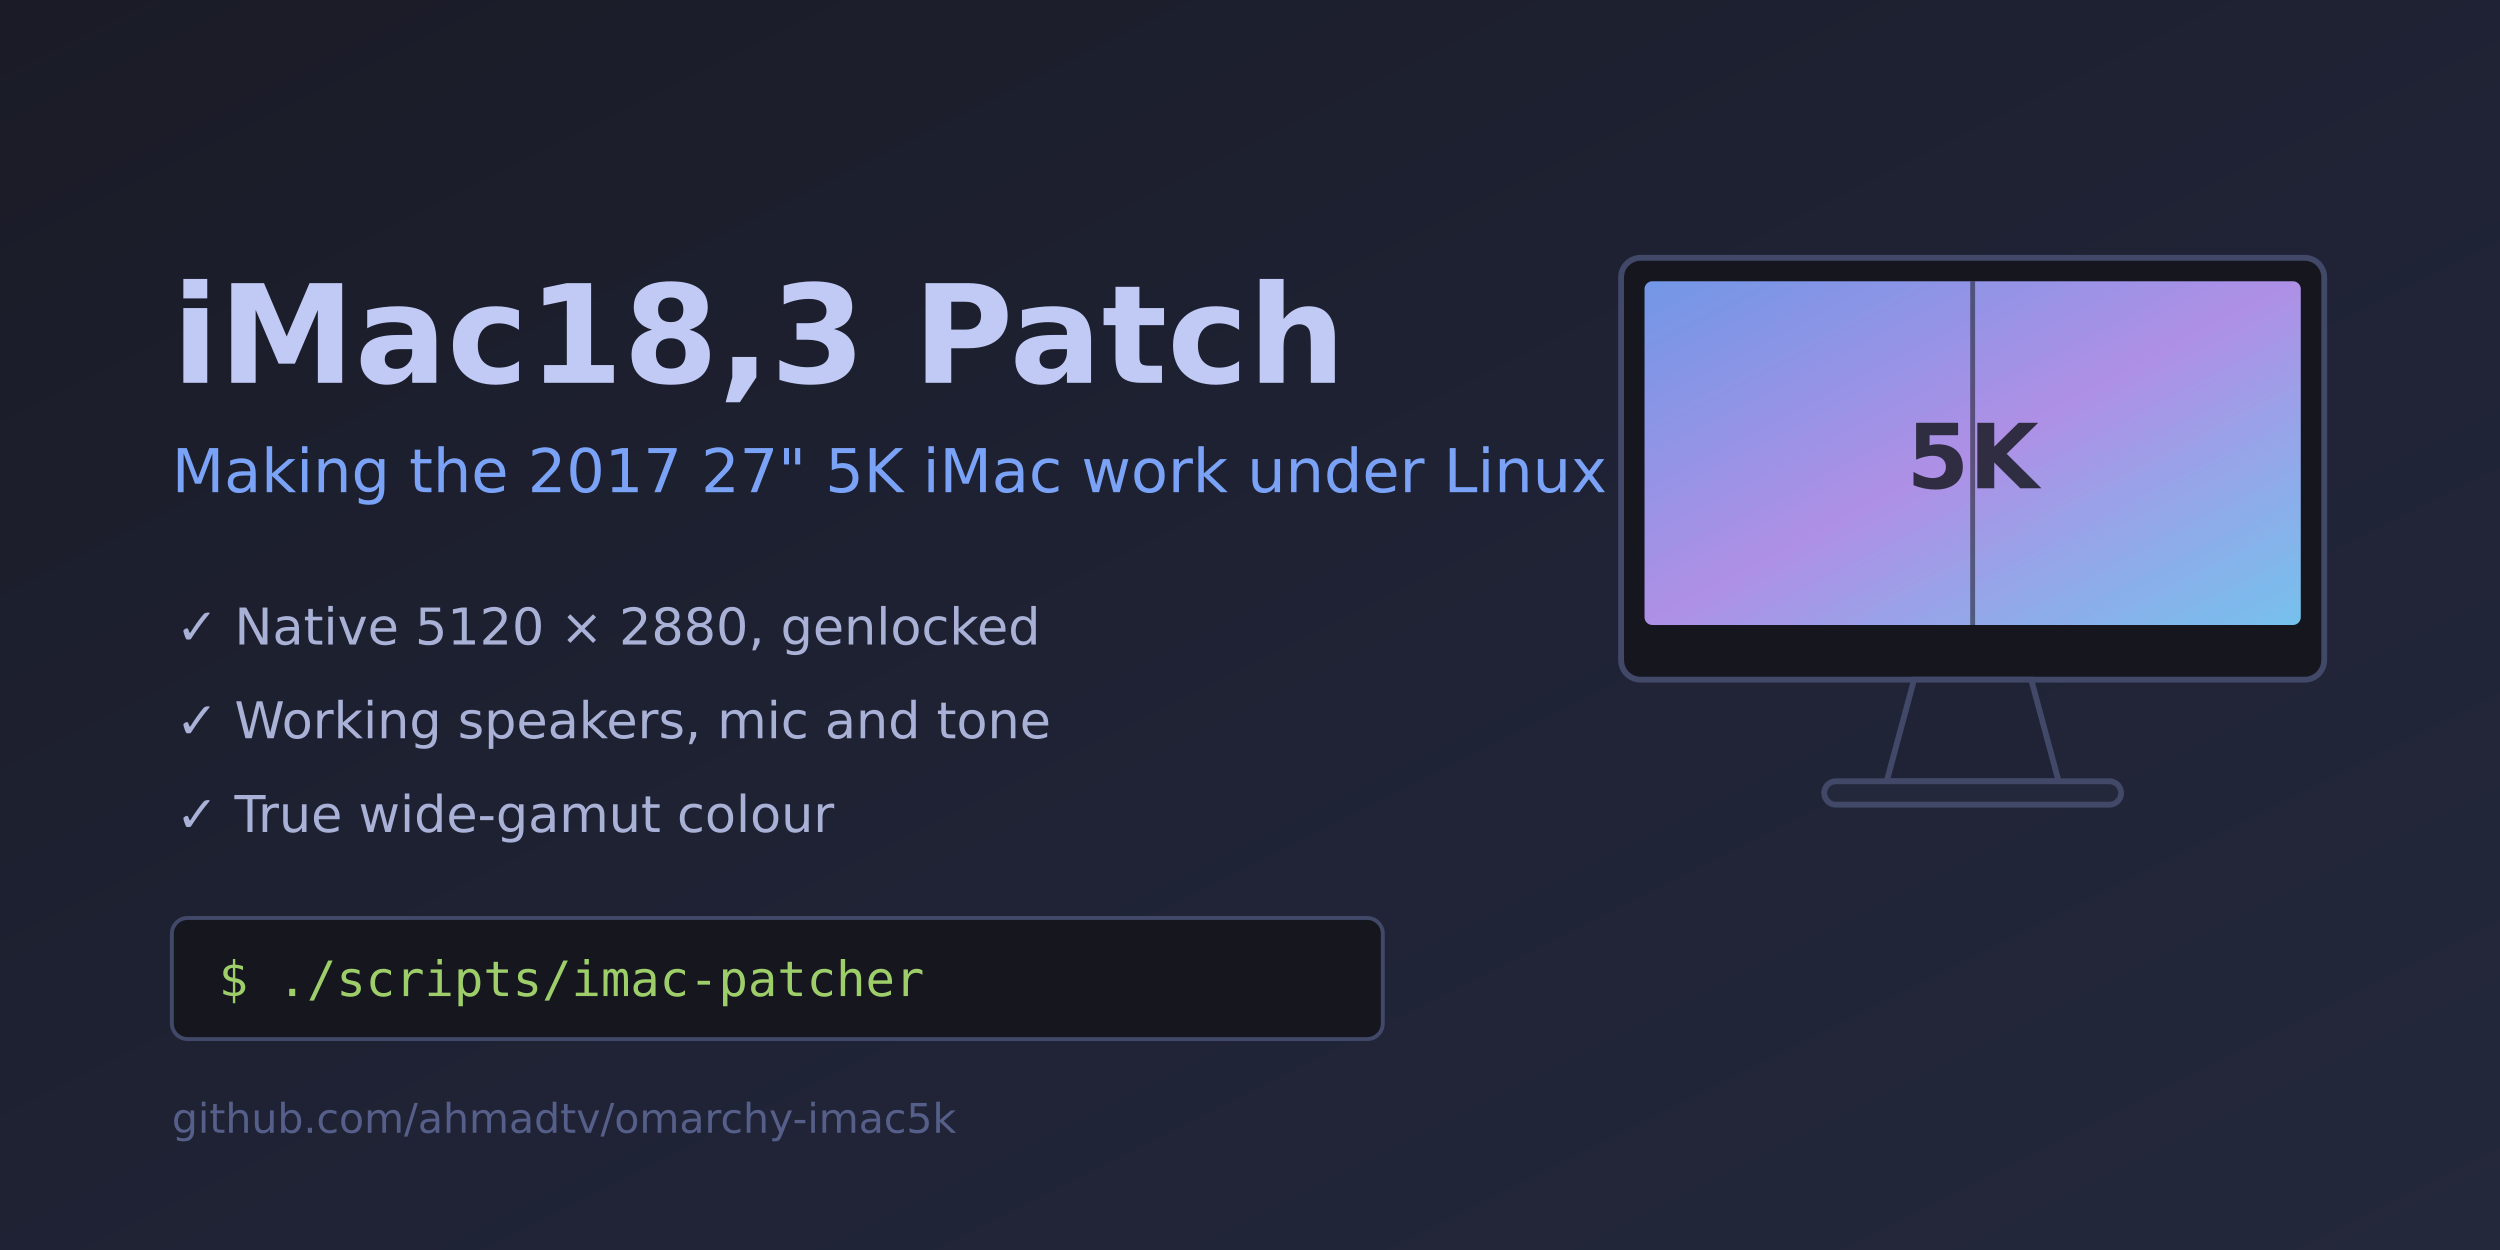
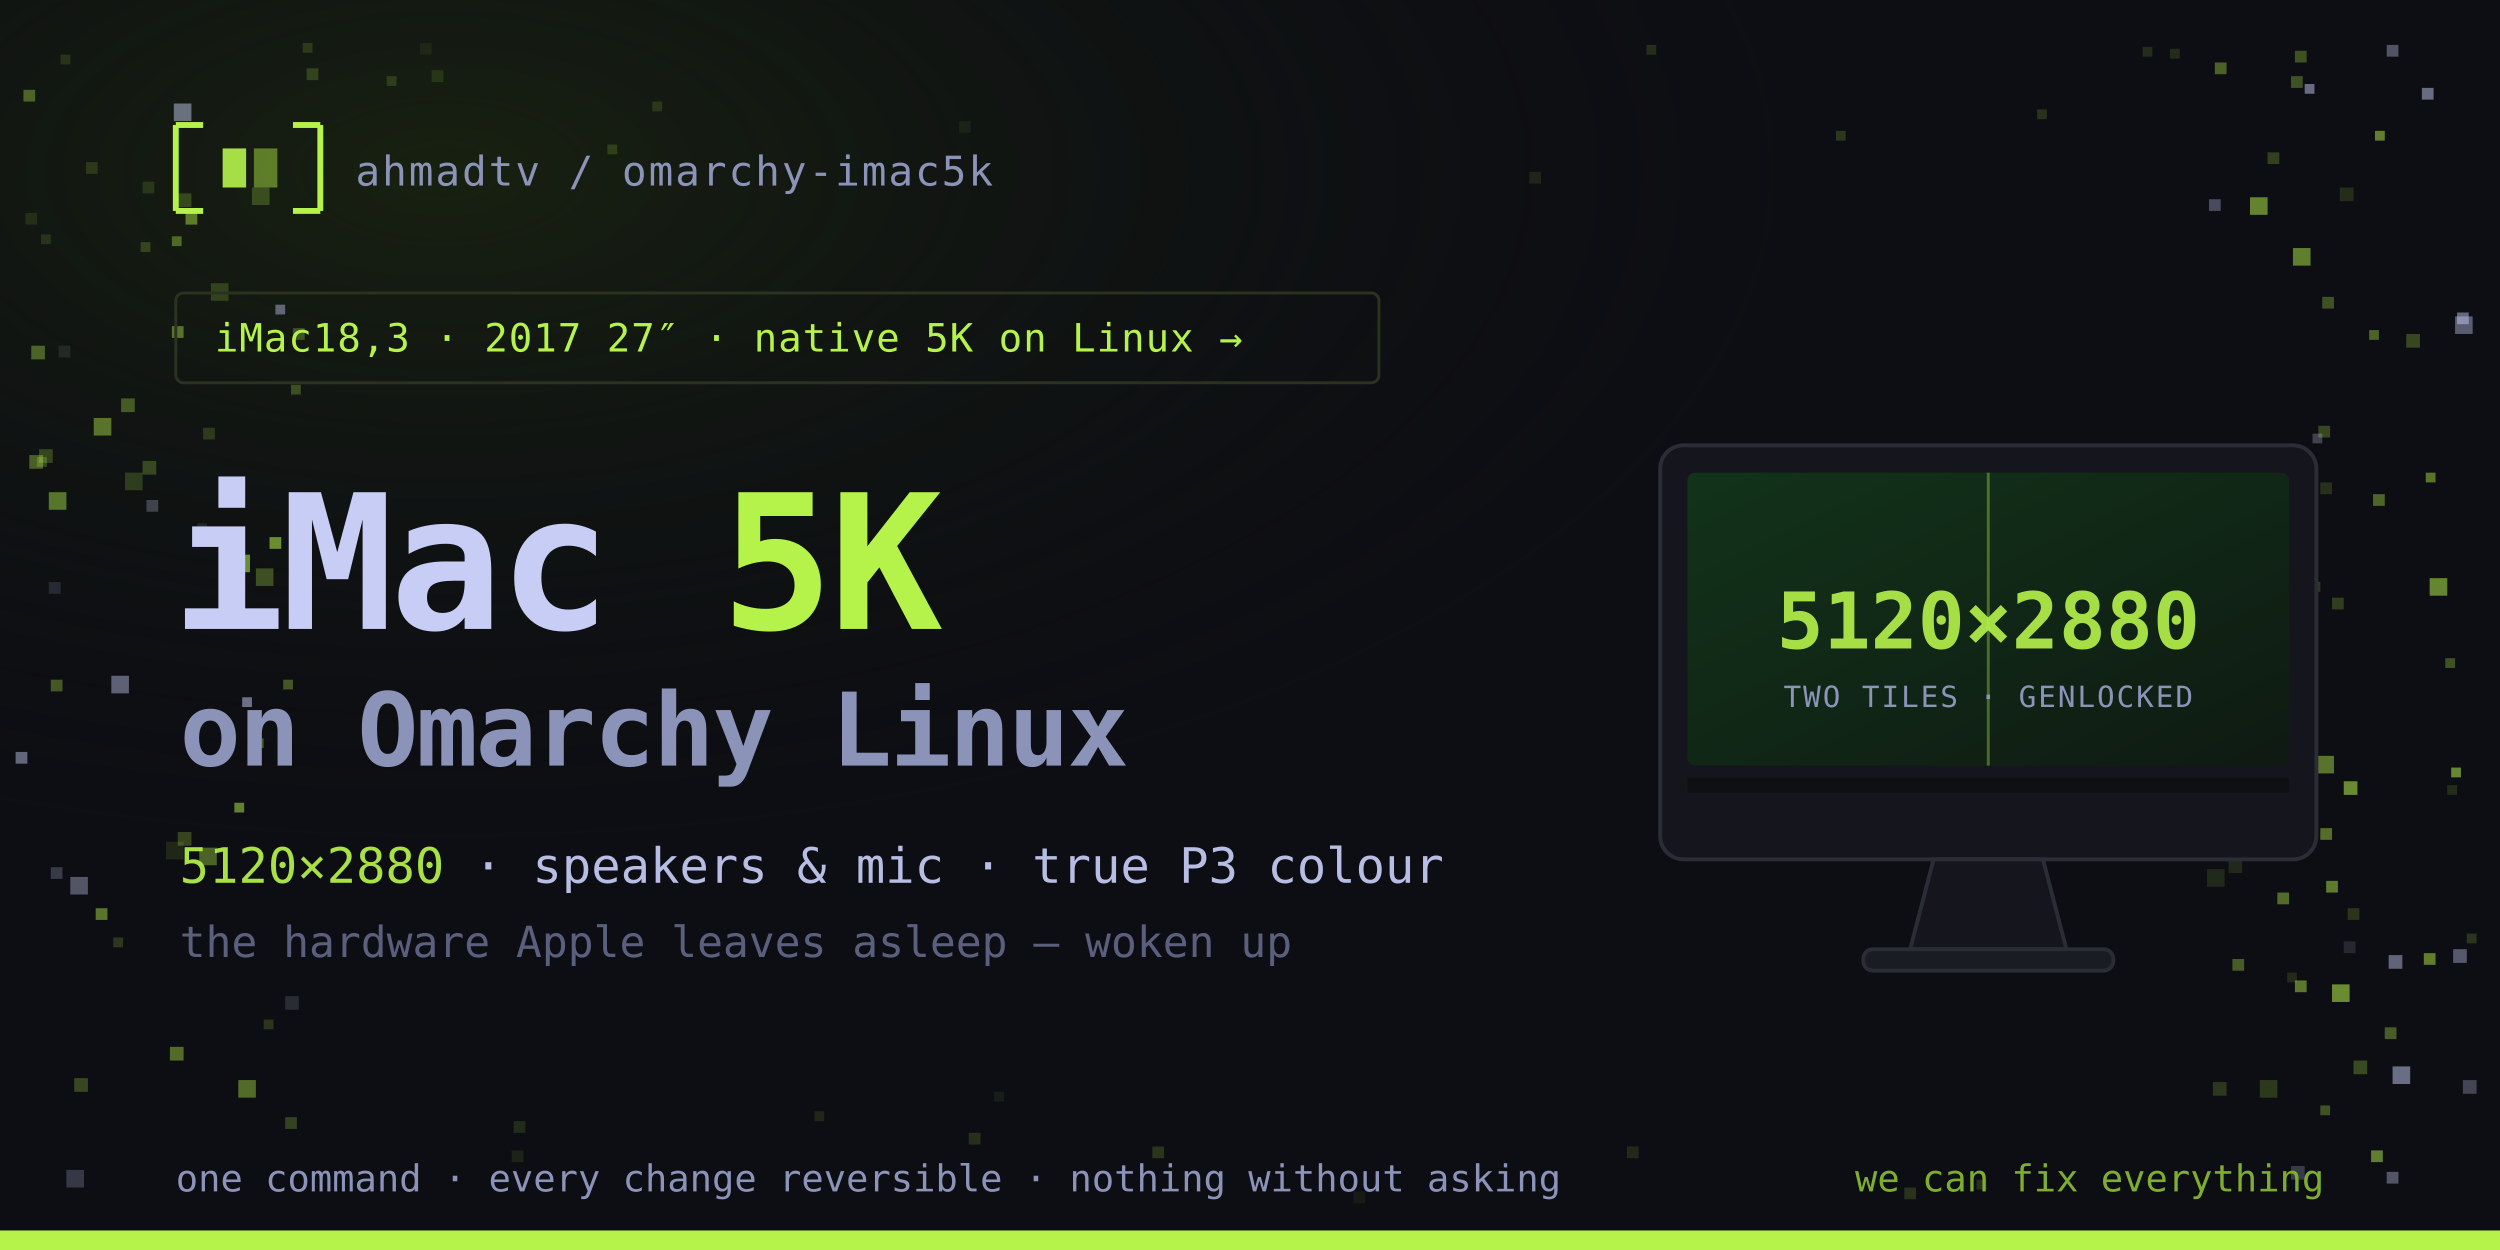
- <svg xmlns="http://www.w3.org/2000/svg" width="1280" height="640" viewBox="0 0 1280 640" font-family="DejaVu Sans, Helvetica, Arial, sans-serif">
+ <svg xmlns="http://www.w3.org/2000/svg" width="1280" height="640" viewBox="0 0 1280 640" font-family="DejaVu Sans Mono, monospace">
  <defs>
-     <linearGradient id="bg" x1="0" y1="0" x2="1" y2="1">
-       <stop offset="0%" stop-color="#1a1b26" />
-       <stop offset="55%" stop-color="#1f2335" />
-       <stop offset="100%" stop-color="#24283b" />
-     </linearGradient>
-     <linearGradient id="screen" x1="0" y1="0" x2="1" y2="1">
-       <stop offset="0%" stop-color="#7aa2f7" />
-       <stop offset="50%" stop-color="#bb9af7" />
-       <stop offset="100%" stop-color="#7dcfff" />
+     <radialGradient id="glow" cx="18%" cy="14%" r="55%">
+       <stop offset="0%" stop-color="#1a2410" stop-opacity="0.85" />
+       <stop offset="100%" stop-color="#0d0e13" stop-opacity="0" />
+     </radialGradient>
+     <linearGradient id="tile" x1="0" y1="0" x2="1" y2="1">
+       <stop offset="0%" stop-color="#12331a" />
+       <stop offset="100%" stop-color="#0f1a12" />
    </linearGradient>
  </defs>
-   <rect width="1280" height="640" fill="url(#bg)" />
-   <g transform="translate(830,132)">
-     <rect x="0" y="0" width="360" height="216" rx="10" fill="#15161e" stroke="#414868" stroke-width="3" />
-     <rect x="12" y="12" width="336" height="176" rx="4" fill="url(#screen)" opacity="0.92" />
-     <line x1="180" y1="12" x2="180" y2="188" stroke="#1a1b26" stroke-width="2.5" opacity="0.55" />
-     <rect x="12" y="196" width="336" height="8" fill="#15161e" />
-     <path d="M 150 216 L 210 216 L 224 268 L 136 268 Z" fill="#1f2335" stroke="#414868" stroke-width="3" />
-     <rect x="104" y="268" width="152" height="12" rx="6" fill="#24283b" stroke="#414868" stroke-width="3" />
-     <text x="180" y="118" font-size="46" font-weight="700" fill="#1a1b26" text-anchor="middle" opacity="0.85">5K</text>
+   <rect width="1280" height="640" fill="#0d0e13" />
+   <rect width="1280" height="640" fill="url(#glow)" />
+   <rect x="8" y="385" width="6" height="6" fill="#c7cdf5" opacity="0.46" />
+   <rect x="31" y="28" width="5" height="5" fill="#b6f34a" opacity="0.13" />
+   <rect x="1188" y="566" width="5" height="5" fill="#b6f34a" opacity="0.3" />
+   <rect x="1141" y="440" width="7" height="7" fill="#b6f34a" opacity="0.12" />
+   <rect x="91" y="426" width="7" height="7" fill="#b6f34a" opacity="0.24" />
+   <rect x="1137" y="404" width="6" height="6" fill="#b6f34a" opacity="0.38" />
+   <rect x="75" y="256" width="6" height="6" fill="#c7cdf5" opacity="0.26" />
+   <rect x="25" y="252" width="9" height="9" fill="#b6f34a" opacity="0.44" />
+   <rect x="149" y="197" width="5" height="5" fill="#b6f34a" opacity="0.26" />
+   <rect x="1202" y="465" width="6" height="6" fill="#b6f34a" opacity="0.17" />
+   <rect x="1256" y="486" width="7" height="7" fill="#c7cdf5" opacity="0.39" />
+   <rect x="88" y="167" width="6" height="6" fill="#b6f34a" opacity="0.42" />
+   <rect x="1189" y="152" width="6" height="6" fill="#b6f34a" opacity="0.29" />
+   <rect x="1222" y="23" width="6" height="6" fill="#c7cdf5" opacity="0.36" />
+   <rect x="1253" y="402" width="5" height="5" fill="#b6f34a" opacity="0.14" />
+   <rect x="1221" y="526" width="6" height="6" fill="#b6f34a" opacity="0.34" />
+   <rect x="1188" y="424" width="6" height="6" fill="#b6f34a" opacity="0.42" />
+   <rect x="73" y="236" width="7" height="7" fill="#b6f34a" opacity="0.24" />
+   <rect x="1263" y="478" width="5" height="5" fill="#b6f34a" opacity="0.17" />
+   <rect x="1152" y="101" width="9" height="9" fill="#b6f34a" opacity="0.51" />
+   <rect x="1198" y="96" width="7" height="7" fill="#b6f34a" opacity="0.14" />
+   <rect x="1255" y="393" width="5" height="5" fill="#b6f34a" opacity="0.53" />
+   <rect x="1157" y="553" width="9" height="9" fill="#b6f34a" opacity="0.19" />
+   <rect x="141" y="156" width="5" height="5" fill="#c7cdf5" opacity="0.43" />
+   <rect x="21" y="120" width="5" height="5" fill="#b6f34a" opacity="0.13" />
+   <rect x="1232" y="171" width="7" height="7" fill="#b6f34a" opacity="0.25" />
+   <rect x="1161" y="78" width="6" height="6" fill="#b6f34a" opacity="0.22" />
+   <rect x="1257" y="162" width="9" height="9" fill="#c7cdf5" opacity="0.41" />
+   <rect x="48" y="214" width="9" height="9" fill="#b6f34a" opacity="0.43" />
+   <rect x="1175" y="502" width="6" height="6" fill="#b6f34a" opacity="0.46" />
+   <rect x="26" y="348" width="6" height="6" fill="#b6f34a" opacity="0.32" />
+   <rect x="1133" y="554" width="7" height="7" fill="#b6f34a" opacity="0.18" />
+   <rect x="13" y="109" width="6" height="6" fill="#b6f34a" opacity="0.11" />
+   <rect x="85" y="431" width="9" height="9" fill="#b6f34a" opacity="0.11" />
+   <rect x="145" y="348" width="5" height="5" fill="#b6f34a" opacity="0.32" />
+   <rect x="130" y="378" width="5" height="5" fill="#b6f34a" opacity="0.32" />
+   <rect x="150" y="168" width="6" height="6" fill="#b6f34a" opacity="0.27" />
+   <rect x="62" y="204" width="7" height="7" fill="#b6f34a" opacity="0.32" />
+   <rect x="143" y="376" width="5" height="5" fill="#b6f34a" opacity="0.12" />
+   <rect x="1173" y="597" width="7" height="7" fill="#c7cdf5" opacity="0.23" />
+   <rect x="49" y="465" width="6" height="6" fill="#b6f34a" opacity="0.45" />
+   <rect x="1134" y="32" width="6" height="6" fill="#b6f34a" opacity="0.36" />
+   <rect x="58" y="480" width="5" height="5" fill="#b6f34a" opacity="0.18" />
+   <rect x="1216" y="67" width="5" height="5" fill="#b6f34a" opacity="0.49" />
+   <rect x="95" y="109" width="6" height="6" fill="#b6f34a" opacity="0.45" />
+   <rect x="1171" y="498" width="5" height="5" fill="#b6f34a" opacity="0.13" />
+   <rect x="146" y="572" width="6" height="6" fill="#b6f34a" opacity="0.23" />
+   <rect x="1180" y="43" width="5" height="5" fill="#c7cdf5" opacity="0.49" />
+   <rect x="124" y="357" width="5" height="5" fill="#c7cdf5" opacity="0.51" />
+   <rect x="1186" y="387" width="9" height="9" fill="#b6f34a" opacity="0.44" />
+   <rect x="1131" y="102" width="6" height="6" fill="#c7cdf5" opacity="0.32" />
+   <rect x="1242" y="242" width="5" height="5" fill="#b6f34a" opacity="0.44" />
+   <rect x="30" y="177" width="6" height="6" fill="#c7cdf5" opacity="0.1" />
+   <rect x="101" y="268" width="5" height="5" fill="#c7cdf5" opacity="0.11" />
+   <rect x="72" y="124" width="5" height="5" fill="#b6f34a" opacity="0.2" />
+   <rect x="25" y="298" width="6" height="6" fill="#c7cdf5" opacity="0.14" />
+   <rect x="1244" y="296" width="9" height="9" fill="#b6f34a" opacity="0.52" />
+   <rect x="1252" y="337" width="5" height="5" fill="#b6f34a" opacity="0.3" />
+   <rect x="38" y="552" width="7" height="7" fill="#b6f34a" opacity="0.25" />
+   <rect x="1223" y="489" width="7" height="7" fill="#c7cdf5" opacity="0.45" />
+   <rect x="1134" y="311" width="7" height="7" fill="#b6f34a" opacity="0.37" />
+   <rect x="1200" y="482" width="6" height="6" fill="#c7cdf5" opacity="0.13" />
+   <rect x="1130" y="445" width="9" height="9" fill="#b6f34a" opacity="0.12" />
+   <rect x="20" y="230" width="7" height="7" fill="#b6f34a" opacity="0.23" />
+   <rect x="1213" y="169" width="5" height="5" fill="#b6f34a" opacity="0.37" />
+   <rect x="1172" y="366" width="6" height="6" fill="#c7cdf5" opacity="0.54" />
+   <rect x="135" y="522" width="5" height="5" fill="#b6f34a" opacity="0.17" />
+   <rect x="1146" y="245" width="7" height="7" fill="#b6f34a" opacity="0.22" />
+   <rect x="16" y="177" width="7" height="7" fill="#b6f34a" opacity="0.35" />
+   <rect x="1140" y="269" width="6" height="6" fill="#b6f34a" opacity="0.12" />
+   <rect x="1183" y="298" width="5" height="5" fill="#b6f34a" opacity="0.2" />
+   <rect x="1173" y="39" width="6" height="6" fill="#b6f34a" opacity="0.3" />
+   <rect x="1184" y="222" width="5" height="5" fill="#c7cdf5" opacity="0.27" />
+   <rect x="1205" y="543" width="7" height="7" fill="#b6f34a" opacity="0.26" />
+   <rect x="1214" y="589" width="6" height="6" fill="#b6f34a" opacity="0.49" />
+   <rect x="1261" y="553" width="7" height="7" fill="#c7cdf5" opacity="0.29" />
+   <rect x="1200" y="400" width="7" height="7" fill="#b6f34a" opacity="0.54" />
+   <rect x="146" y="510" width="7" height="7" fill="#c7cdf5" opacity="0.15" />
+   <rect x="1194" y="504" width="9" height="9" fill="#b6f34a" opacity="0.55" />
+   <rect x="57" y="346" width="9" height="9" fill="#c7cdf5" opacity="0.43" />
+   <rect x="1143" y="491" width="6" height="6" fill="#b6f34a" opacity="0.34" />
+   <rect x="108" y="145" width="9" height="9" fill="#b6f34a" opacity="0.19" />
+   <rect x="89" y="53" width="9" height="9" fill="#c7cdf5" opacity="0.48" />
+   <rect x="64" y="242" width="9" height="9" fill="#b6f34a" opacity="0.19" />
+   <rect x="1165" y="312" width="6" height="6" fill="#c7cdf5" opacity="0.41" />
+   <rect x="15" y="233" width="7" height="7" fill="#b6f34a" opacity="0.34" />
+   <rect x="1187" y="218" width="6" height="6" fill="#b6f34a" opacity="0.25" />
+   <rect x="1188" y="247" width="6" height="6" fill="#b6f34a" opacity="0.15" />
+   <rect x="19" y="234" width="5" height="5" fill="#b6f34a" opacity="0.24" />
+   <rect x="36" y="449" width="9" height="9" fill="#c7cdf5" opacity="0.37" />
+   <rect x="1174" y="127" width="9" height="9" fill="#b6f34a" opacity="0.49" />
+   <rect x="44" y="83" width="6" height="6" fill="#b6f34a" opacity="0.15" />
+   <rect x="87" y="536" width="7" height="7" fill="#b6f34a" opacity="0.41" />
+   <rect x="1169" y="233" width="9" height="9" fill="#b6f34a" opacity="0.23" />
+   <rect x="34" y="599" width="9" height="9" fill="#c7cdf5" opacity="0.22" />
+   <rect x="131" y="291" width="9" height="9" fill="#b6f34a" opacity="0.28" />
+   <rect x="119" y="284" width="9" height="9" fill="#b6f34a" opacity="0.55" />
+   <rect x="1135" y="245" width="6" height="6" fill="#c7cdf5" opacity="0.35" />
+   <rect x="91" y="99" width="7" height="7" fill="#b6f34a" opacity="0.21" />
+   <rect x="12" y="46" width="6" height="6" fill="#b6f34a" opacity="0.35" />
+   <rect x="138" y="275" width="6" height="6" fill="#b6f34a" opacity="0.55" />
+   <rect x="104" y="219" width="6" height="6" fill="#b6f34a" opacity="0.17" />
+   <rect x="1194" y="306" width="6" height="6" fill="#b6f34a" opacity="0.21" />
+   <rect x="1225" y="546" width="9" height="9" fill="#c7cdf5" opacity="0.5" />
+   <rect x="1222" y="600" width="6" height="6" fill="#c7cdf5" opacity="0.37" />
+   <rect x="88" y="121" width="5" height="5" fill="#b6f34a" opacity="0.36" />
+   <rect x="1241" y="488" width="6" height="6" fill="#b6f34a" opacity="0.49" />
+   <rect x="1240" y="45" width="6" height="6" fill="#c7cdf5" opacity="0.49" />
+   <rect x="1175" y="26" width="6" height="6" fill="#b6f34a" opacity="0.29" />
+   <rect x="1258" y="160" width="6" height="6" fill="#c7cdf5" opacity="0.47" />
+   <rect x="1191" y="451" width="6" height="6" fill="#b6f34a" opacity="0.48" />
+   <rect x="73" y="93" width="6" height="6" fill="#b6f34a" opacity="0.14" />
+   <rect x="120" y="411" width="5" height="5" fill="#b6f34a" opacity="0.5" />
+   <rect x="102" y="434" width="9" height="9" fill="#b6f34a" opacity="0.37" />
+   <rect x="1162" y="393" width="9" height="9" fill="#c7cdf5" opacity="0.22" />
+   <rect x="1166" y="457" width="6" height="6" fill="#b6f34a" opacity="0.41" />
+   <rect x="1215" y="253" width="6" height="6" fill="#b6f34a" opacity="0.38" />
+   <rect x="129" y="96" width="9" height="9" fill="#b6f34a" opacity="0.23" />
+   <rect x="122" y="553" width="9" height="9" fill="#b6f34a" opacity="0.41" />
+   <rect x="26" y="444" width="6" height="6" fill="#c7cdf5" opacity="0.23" />
+   <rect x="263" y="574" width="6" height="6" fill="#b6f34a" opacity="0.13" />
+   <rect x="155" y="22" width="5" height="5" fill="#b6f34a" opacity="0.15" />
+   <rect x="215" y="22" width="6" height="6" fill="#b6f34a" opacity="0.06" />
+   <rect x="262" y="589" width="6" height="6" fill="#b6f34a" opacity="0.09" />
+   <rect x="1043" y="56" width="5" height="5" fill="#b6f34a" opacity="0.16" />
+   <rect x="334" y="52" width="5" height="5" fill="#b6f34a" opacity="0.14" />
+   <rect x="496" y="580" width="6" height="6" fill="#b6f34a" opacity="0.15" />
+   <rect x="509" y="559" width="5" height="5" fill="#b6f34a" opacity="0.07" />
+   <rect x="157" y="35" width="6" height="6" fill="#b6f34a" opacity="0.19" />
+   <rect x="1012" y="604" width="5" height="5" fill="#b6f34a" opacity="0.15" />
+   <rect x="783" y="88" width="6" height="6" fill="#b6f34a" opacity="0.1" />
+   <rect x="198" y="39" width="5" height="5" fill="#b6f34a" opacity="0.16" />
+   <rect x="491" y="62" width="6" height="6" fill="#b6f34a" opacity="0.06" />
+   <rect x="833" y="587" width="6" height="6" fill="#b6f34a" opacity="0.12" />
+   <rect x="221" y="36" width="6" height="6" fill="#b6f34a" opacity="0.12" />
+   <rect x="417" y="569" width="5" height="5" fill="#b6f34a" opacity="0.11" />
+   <rect x="843" y="23" width="5" height="5" fill="#b6f34a" opacity="0.14" />
+   <rect x="311" y="74" width="5" height="5" fill="#b6f34a" opacity="0.17" />
+   <rect x="1097" y="24" width="5" height="5" fill="#b6f34a" opacity="0.14" />
+   <rect x="590" y="587" width="6" height="6" fill="#b6f34a" opacity="0.17" />
+   <rect x="1111" y="25" width="5" height="5" fill="#b6f34a" opacity="0.13" />
+   <rect x="693" y="610" width="6" height="6" fill="#b6f34a" opacity="0.06" />
+   <rect x="975" y="608" width="6" height="6" fill="#b6f34a" opacity="0.16" />
+   <rect x="940" y="67" width="5" height="5" fill="#b6f34a" opacity="0.18" />
+   <g transform="translate(90,64)" stroke="#b6f34a" stroke-width="3" fill="none">
+     <path d="M0,0 L0,44 M0,0 L14,0 M0,44 L14,44" />
+     <path d="M74,0 L74,44 M74,0 L60,0 M74,44 L60,44" />
+     <rect x="24" y="12" width="12" height="20" fill="#b6f34a" stroke="none" opacity="0.9" />
+     <rect x="40" y="12" width="12" height="20" fill="#b6f34a" stroke="none" opacity="0.45" />
  </g>
-   <text x="88" y="196" font-size="70" font-weight="700" fill="#c0caf5">iMac18,3 Patch</text>
-   <text x="88" y="252" font-size="31" fill="#7aa2f7">Making the 2017 27" 5K iMac work under Linux</text>
-   <g font-size="26" fill="#a9b1d6">
-     <text x="90" y="330">✓  Native 5120 × 2880, genlocked</text>
-     <text x="90" y="378">✓  Working speakers, mic and tone</text>
-     <text x="90" y="426">✓  True wide-gamut colour</text>
+   <text x="182" y="95" font-size="21" fill="#8b93b8" letter-spacing="1">ahmadtv / omarchy-imac5k</text>
+   <g transform="translate(90,150)">
+     <rect x="0" y="0" width="616" height="46" rx="4" fill="none" stroke="#2b3320" stroke-width="1.5" />
+     <text x="20" y="30" font-size="20" fill="#b6f34a" letter-spacing="0.5">iMac18,3 · 2017 27″ · native 5K on Linux  →</text>
  </g>
-   <rect x="88" y="470" width="620" height="62" rx="8" fill="#15161e" stroke="#414868" stroke-width="2" />
-   <text x="112" y="510" font-size="25" font-family="DejaVu Sans Mono, monospace" fill="#9ece6a">$ ./scripts/imac-patcher</text>
-   <text x="88" y="580" font-size="21" fill="#565f89">github.com/ahmadtv/omarchy-imac5k</text>
+   <text x="88" y="322" font-size="96" font-weight="700" fill="#c7cdf5" letter-spacing="-2">iMac <tspan fill="#b6f34a">5K</tspan>
+   </text>
+   <text x="92" y="392" font-size="52" font-weight="700" fill="#8b93b8" letter-spacing="-1">on Omarchy Linux</text>
+   <text x="92" y="452" font-size="25" fill="#c7cdf5" opacity="0.92">
+     <tspan fill="#b6f34a">5120×2880</tspan>  ·  speakers &amp; mic  ·  true P3 colour</text>
+   <text x="92" y="490" font-size="22" fill="#5a5f7d">the hardware Apple leaves asleep — woken up</text>
+   <g transform="translate(858,236)">
+     <rect x="-8" y="-8" width="336" height="212" rx="12" fill="#15161d" stroke="#2a2c36" stroke-width="2" />
+     <rect x="6" y="6" width="308" height="150" rx="4" fill="url(#tile)" />
+     <line x1="160" y1="6" x2="160" y2="156" stroke="#b6f34a" stroke-width="1.5" opacity="0.35" />
+     <text x="160" y="96" font-size="40" font-weight="700" fill="#b6f34a" text-anchor="middle" opacity="0.9">5120×2880</text>
+     <text x="160" y="126" font-size="15" fill="#8b93b8" text-anchor="middle" letter-spacing="1">TWO TILES · GENLOCKED</text>
+     <rect x="6" y="162" width="308" height="8" fill="#0f1014" />
+     <path d="M132 204 L188 204 L200 250 L120 250 Z" fill="#15161d" stroke="#2a2c36" stroke-width="2" />
+     <rect x="96" y="250" width="128" height="11" rx="5" fill="#1a1c24" stroke="#2a2c36" stroke-width="2" />
+   </g>
+   <rect x="0" y="630" width="1280" height="10" fill="#b6f34a" />
+   <text x="90" y="610" font-size="19" fill="#8b93b8">one command · every change reversible · nothing without asking</text>
+   <text x="1190" y="610" font-size="19" fill="#7fae2e" text-anchor="end">we can fix everything</text>
</svg>
